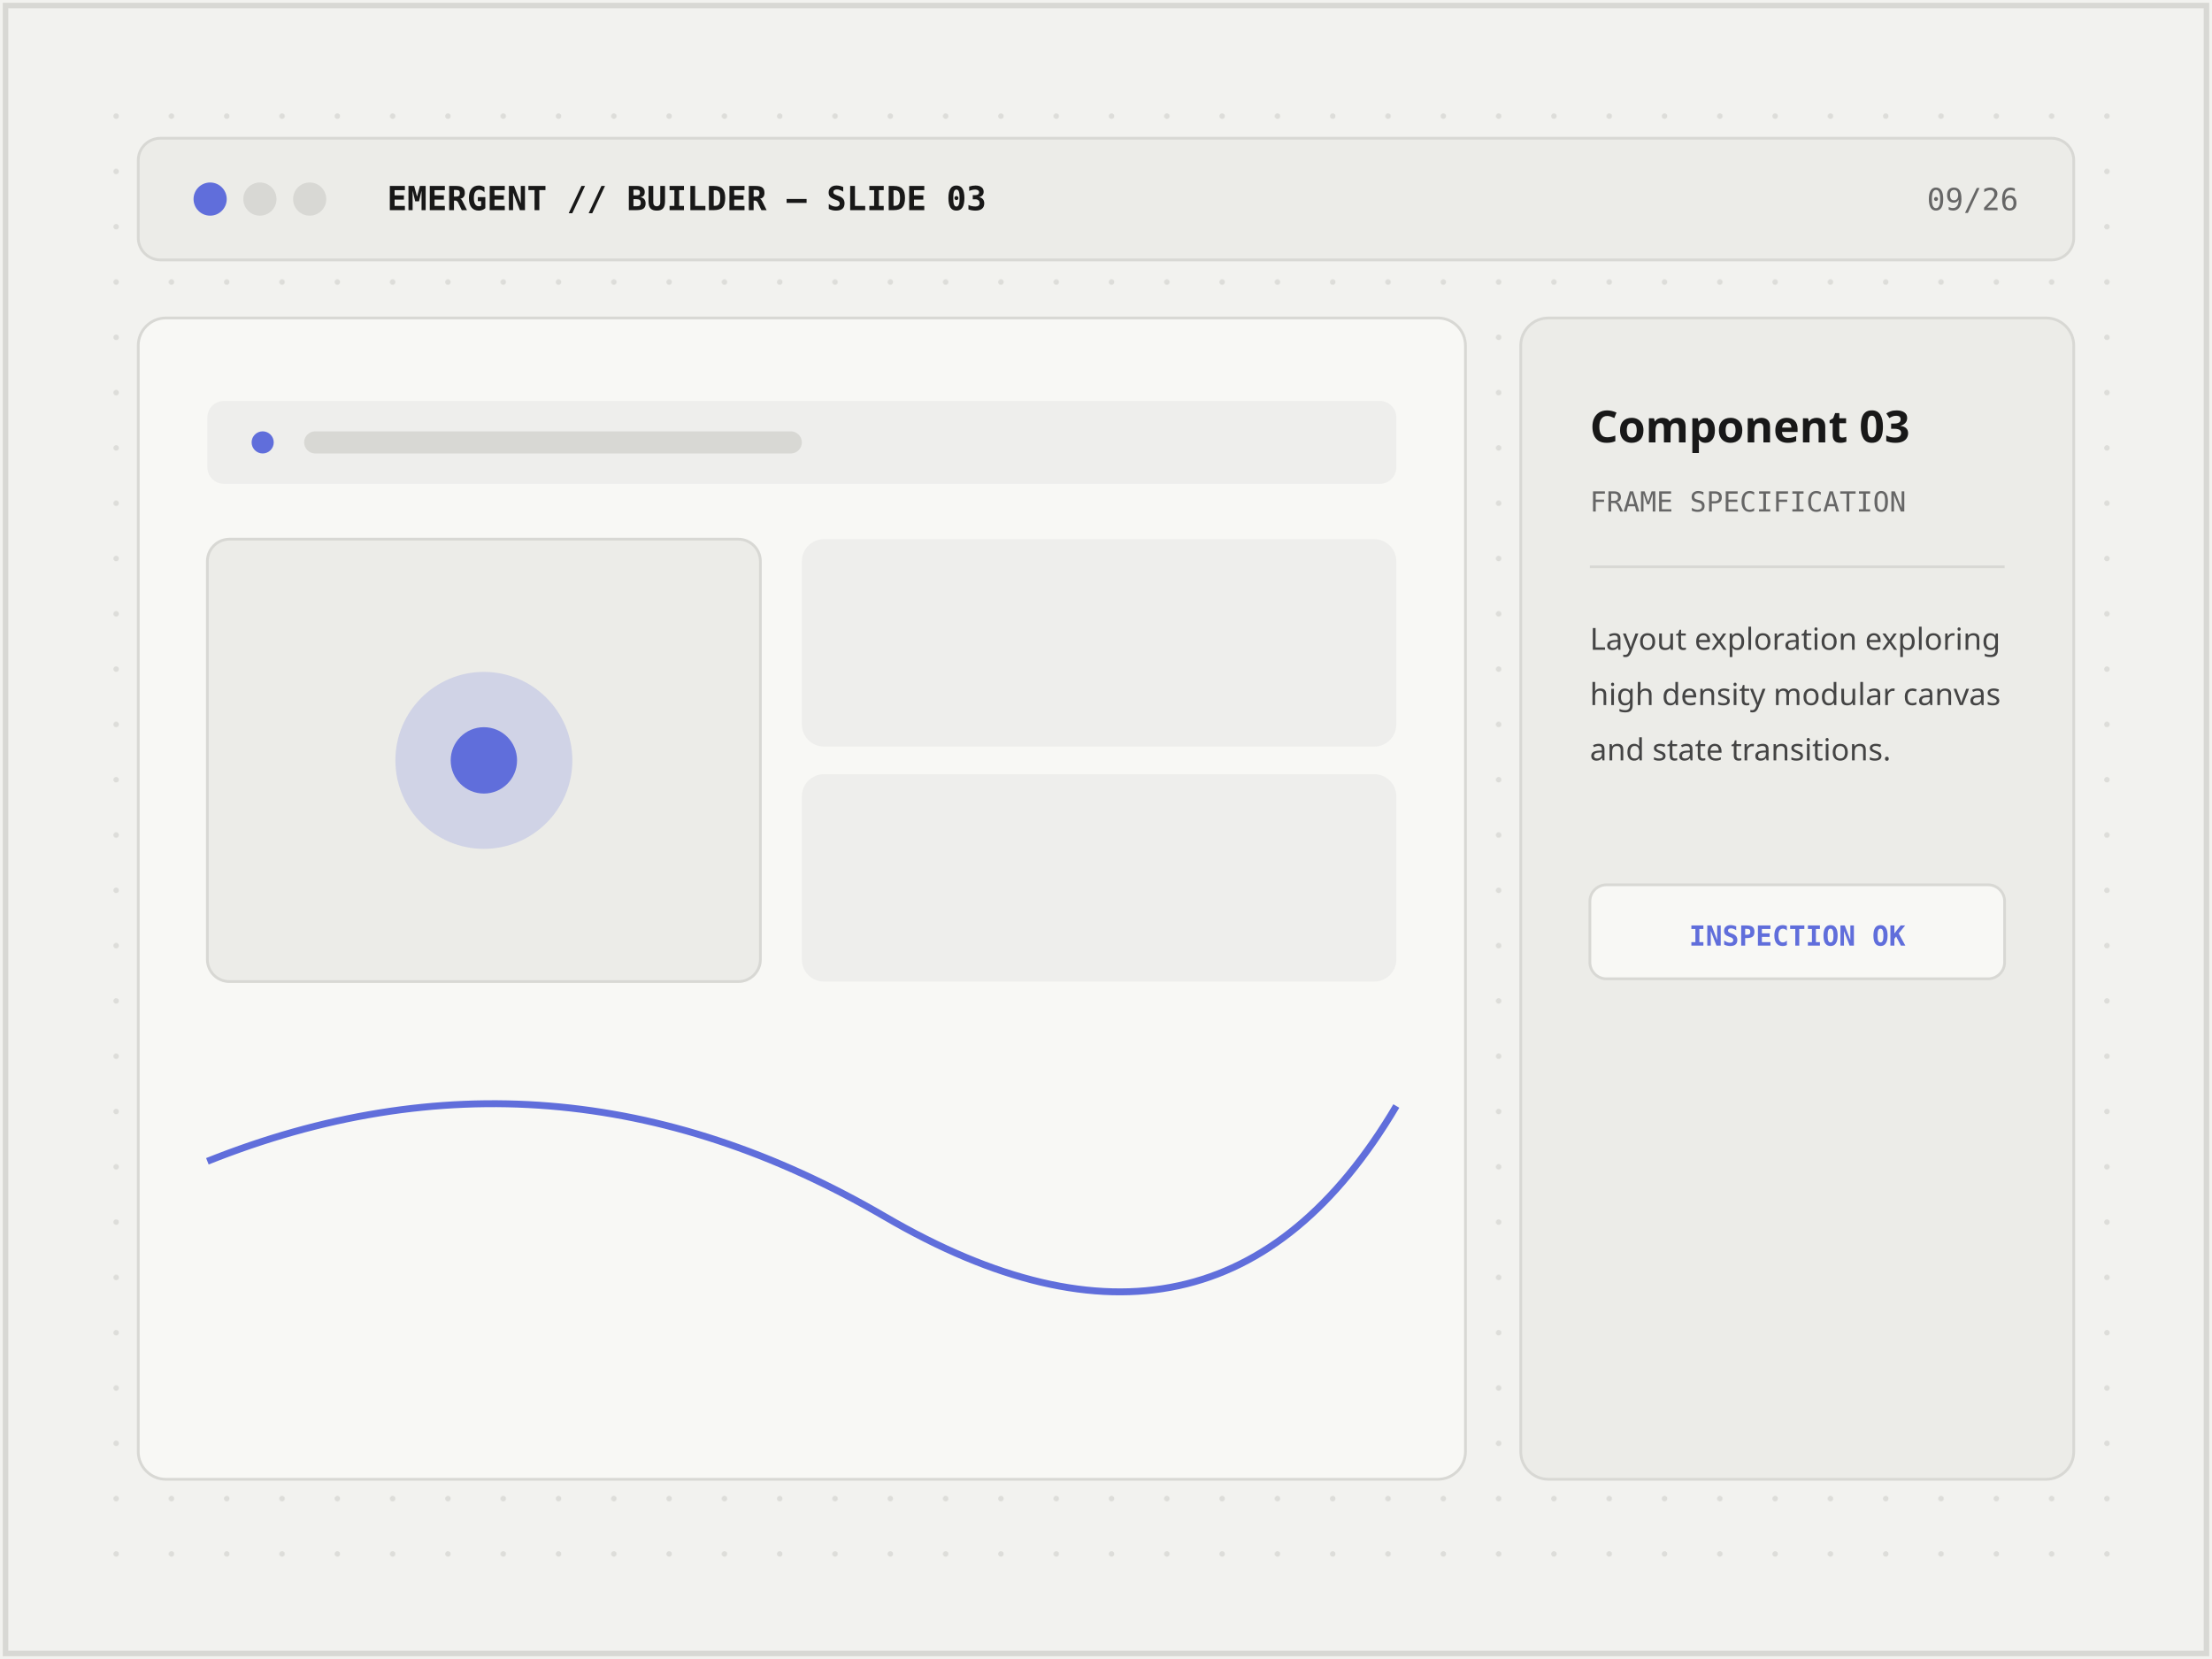
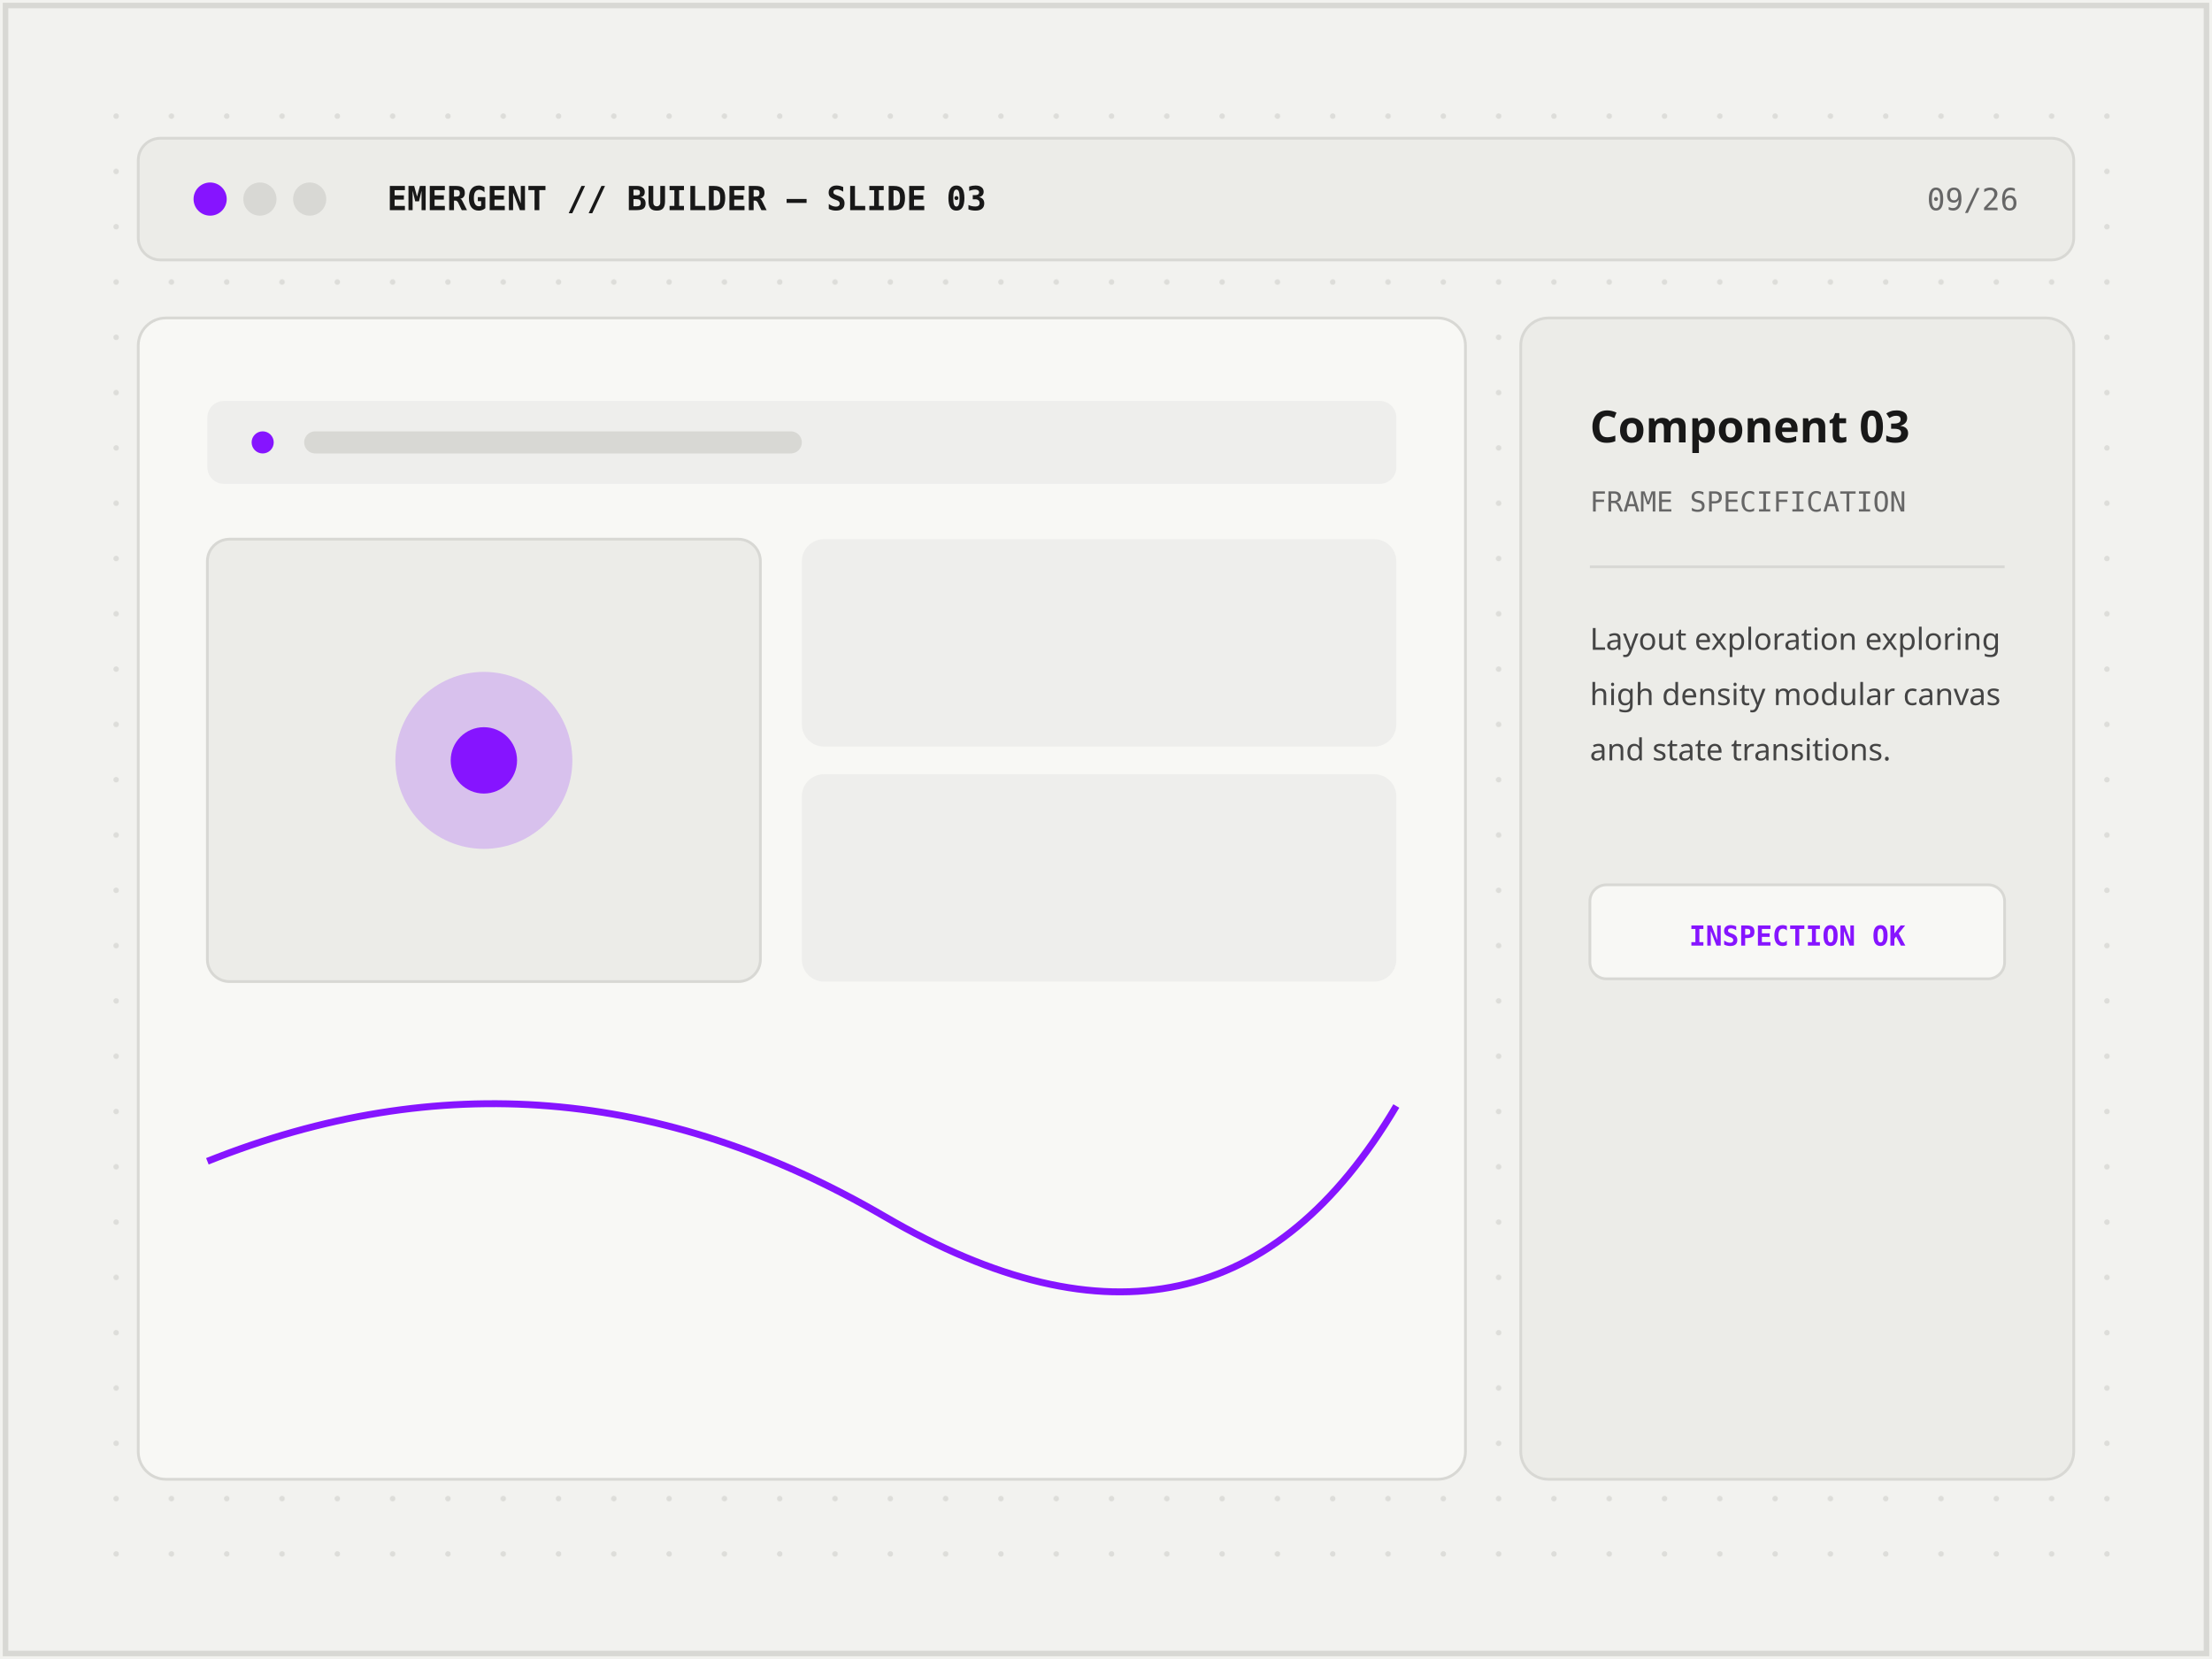
<svg xmlns="http://www.w3.org/2000/svg" viewBox="0 0 800 600" width="800" height="600">
  <defs>
    <pattern id="grid-builder-3" width="20" height="20" patternUnits="userSpaceOnUse">
      <circle cx="2" cy="2" r="1" fill="#D8D8D4" opacity="0.8" />
    </pattern>
  </defs>
  <rect width="800" height="600" fill="#F2F2EF" />
  <rect x="2" y="2" width="796" height="596" fill="none" stroke="#D8D8D4" stroke-width="2" />
  <rect x="30" y="30" width="740" height="540" fill="url(#grid-builder-3)" />
  <rect x="50" y="50" width="700" height="44" rx="8" fill="#ECECE8" stroke="#D8D8D4" stroke-width="1" />
-   <circle cx="76" cy="72" r="6" fill="#606EDB" />
+   <circle cx="76" cy="72" r="6" fill="#8614FF" />
  <circle cx="94" cy="72" r="6" fill="#D8D8D4" />
  <circle cx="112" cy="72" r="6" fill="#D8D8D4" />
  <text x="140" y="76" font-family="monospace" font-size="12" fill="#181818" font-weight="600">EMERGENT // BUILDER — SLIDE 03</text>
  <text x="730" y="76" font-family="monospace" font-size="11" fill="#666666" text-anchor="end">09/26</text>
  <rect x="50" y="115" width="480" height="420" rx="10" fill="#F8F8F5" stroke="#D8D8D4" stroke-width="1" />
  <rect x="75" y="145" width="430" height="30" rx="6" fill="#EEEEEC" />
-   <circle cx="95" cy="160" r="4" fill="#606EDB" />
+   <circle cx="95" cy="160" r="4" fill="#8614FF" />
  <rect x="110" y="156" width="180" height="8" rx="4" fill="#D8D8D4" />
  <rect x="75" y="195" width="200" height="160" rx="8" fill="#ECECE8" stroke="#D8D8D4" stroke-width="1" />
-   <circle cx="175" cy="275" r="32" fill="#606EDB" opacity="0.2" />
-   <circle cx="175" cy="275" r="12" fill="#606EDB" />
+   <circle cx="175" cy="275" r="32" fill="#8614FF" opacity="0.2" />
+   <circle cx="175" cy="275" r="12" fill="#8614FF" />
  <rect x="290" y="195" width="215" height="75" rx="8" fill="#EEEEEC" />
  <rect x="290" y="280" width="215" height="75" rx="8" fill="#EEEEEC" />
-   <path d="M 75 420 Q 200 370 320 440 T 505 400" fill="none" stroke="#606EDB" stroke-width="2.5" />
+   <path d="M 75 420 Q 200 370 320 440 T 505 400" fill="none" stroke="#8614FF" stroke-width="2.5" />
  <rect x="550" y="115" width="200" height="420" rx="10" fill="#ECECE8" stroke="#D8D8D4" stroke-width="1" />
  <text x="575" y="160" font-family="sans-serif" font-size="16" font-weight="700" fill="#181818">Component 03</text>
  <text x="575" y="185" font-family="monospace" font-size="10" fill="#666666">FRAME SPECIFICATION</text>
  <line x1="575" y1="205" x2="725" y2="205" stroke="#D8D8D4" stroke-width="1" />
  <text x="575" y="235" font-family="sans-serif" font-size="11" fill="#444444">Layout exploration exploring</text>
  <text x="575" y="255" font-family="sans-serif" font-size="11" fill="#444444">high density modular canvas</text>
  <text x="575" y="275" font-family="sans-serif" font-size="11" fill="#444444">and state transitions.</text>
  <rect x="575" y="320" width="150" height="34" rx="6" fill="#F8F8F5" stroke="#D8D8D4" stroke-width="1" />
-   <text x="650" y="342" font-family="monospace" font-size="10" fill="#606EDB" text-anchor="middle" font-weight="600">INSPECTION OK</text>
+   <text x="650" y="342" font-family="monospace" font-size="10" fill="#8614FF" text-anchor="middle" font-weight="600">INSPECTION OK</text>
</svg>
